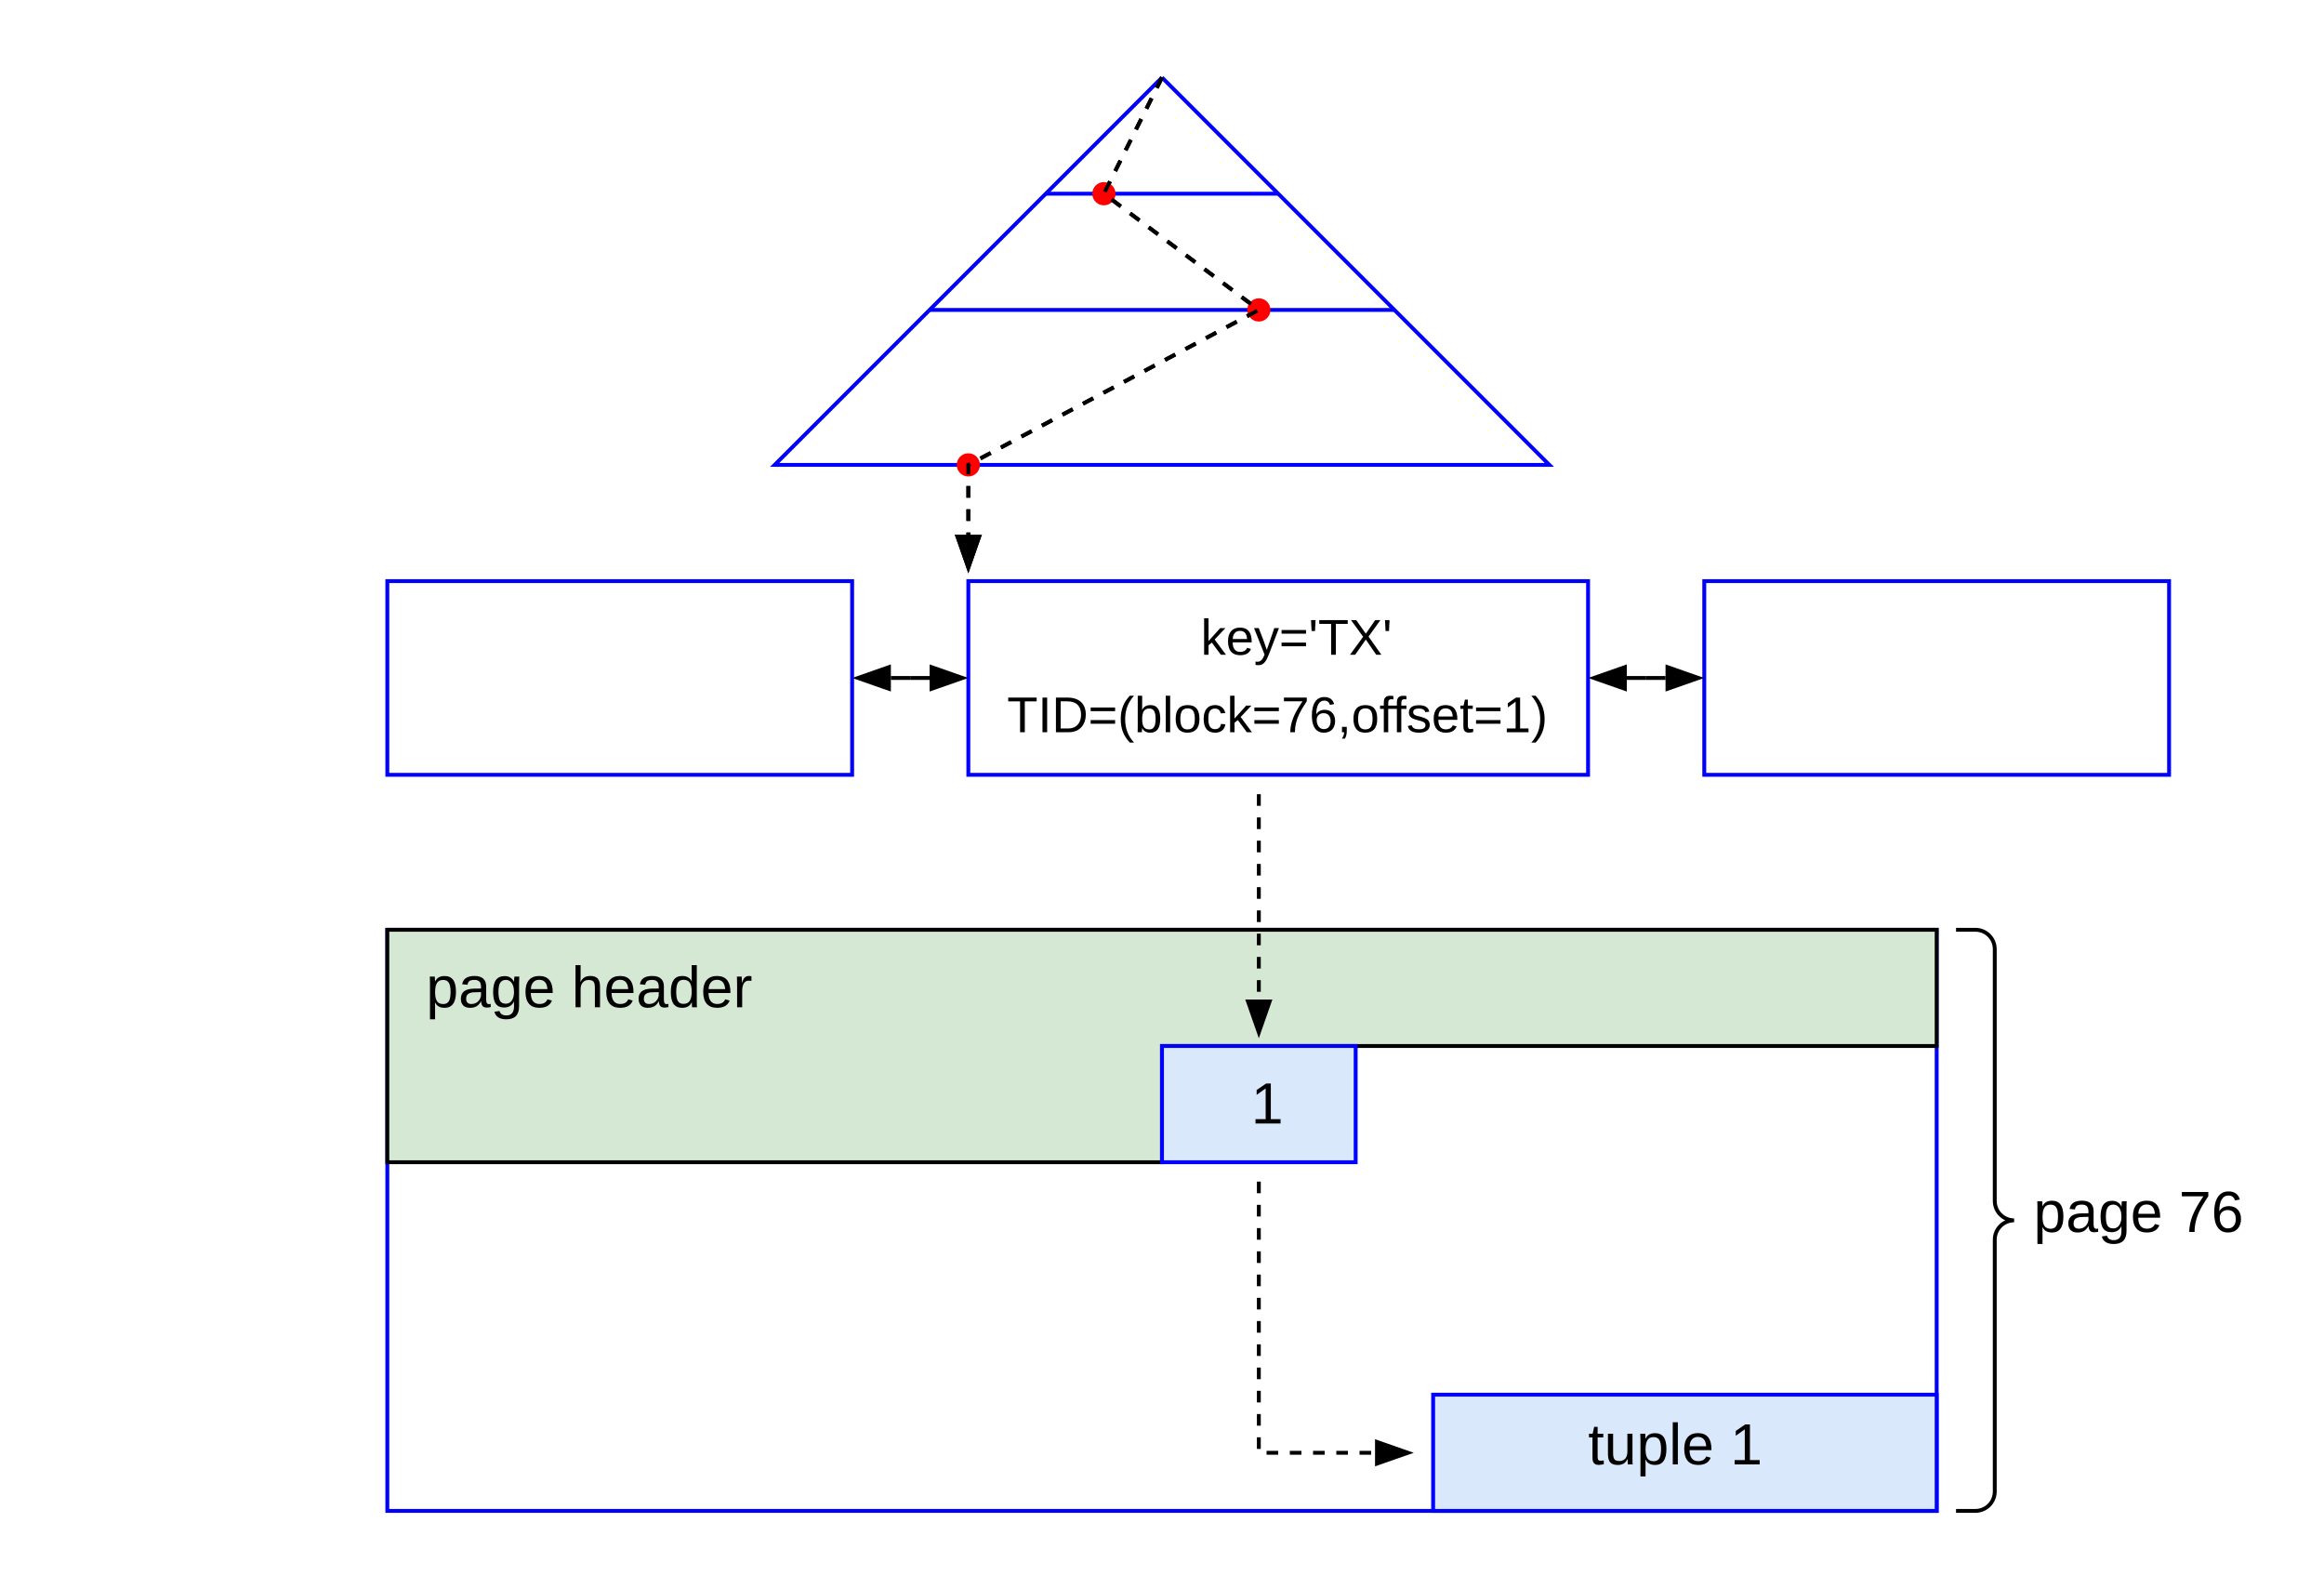
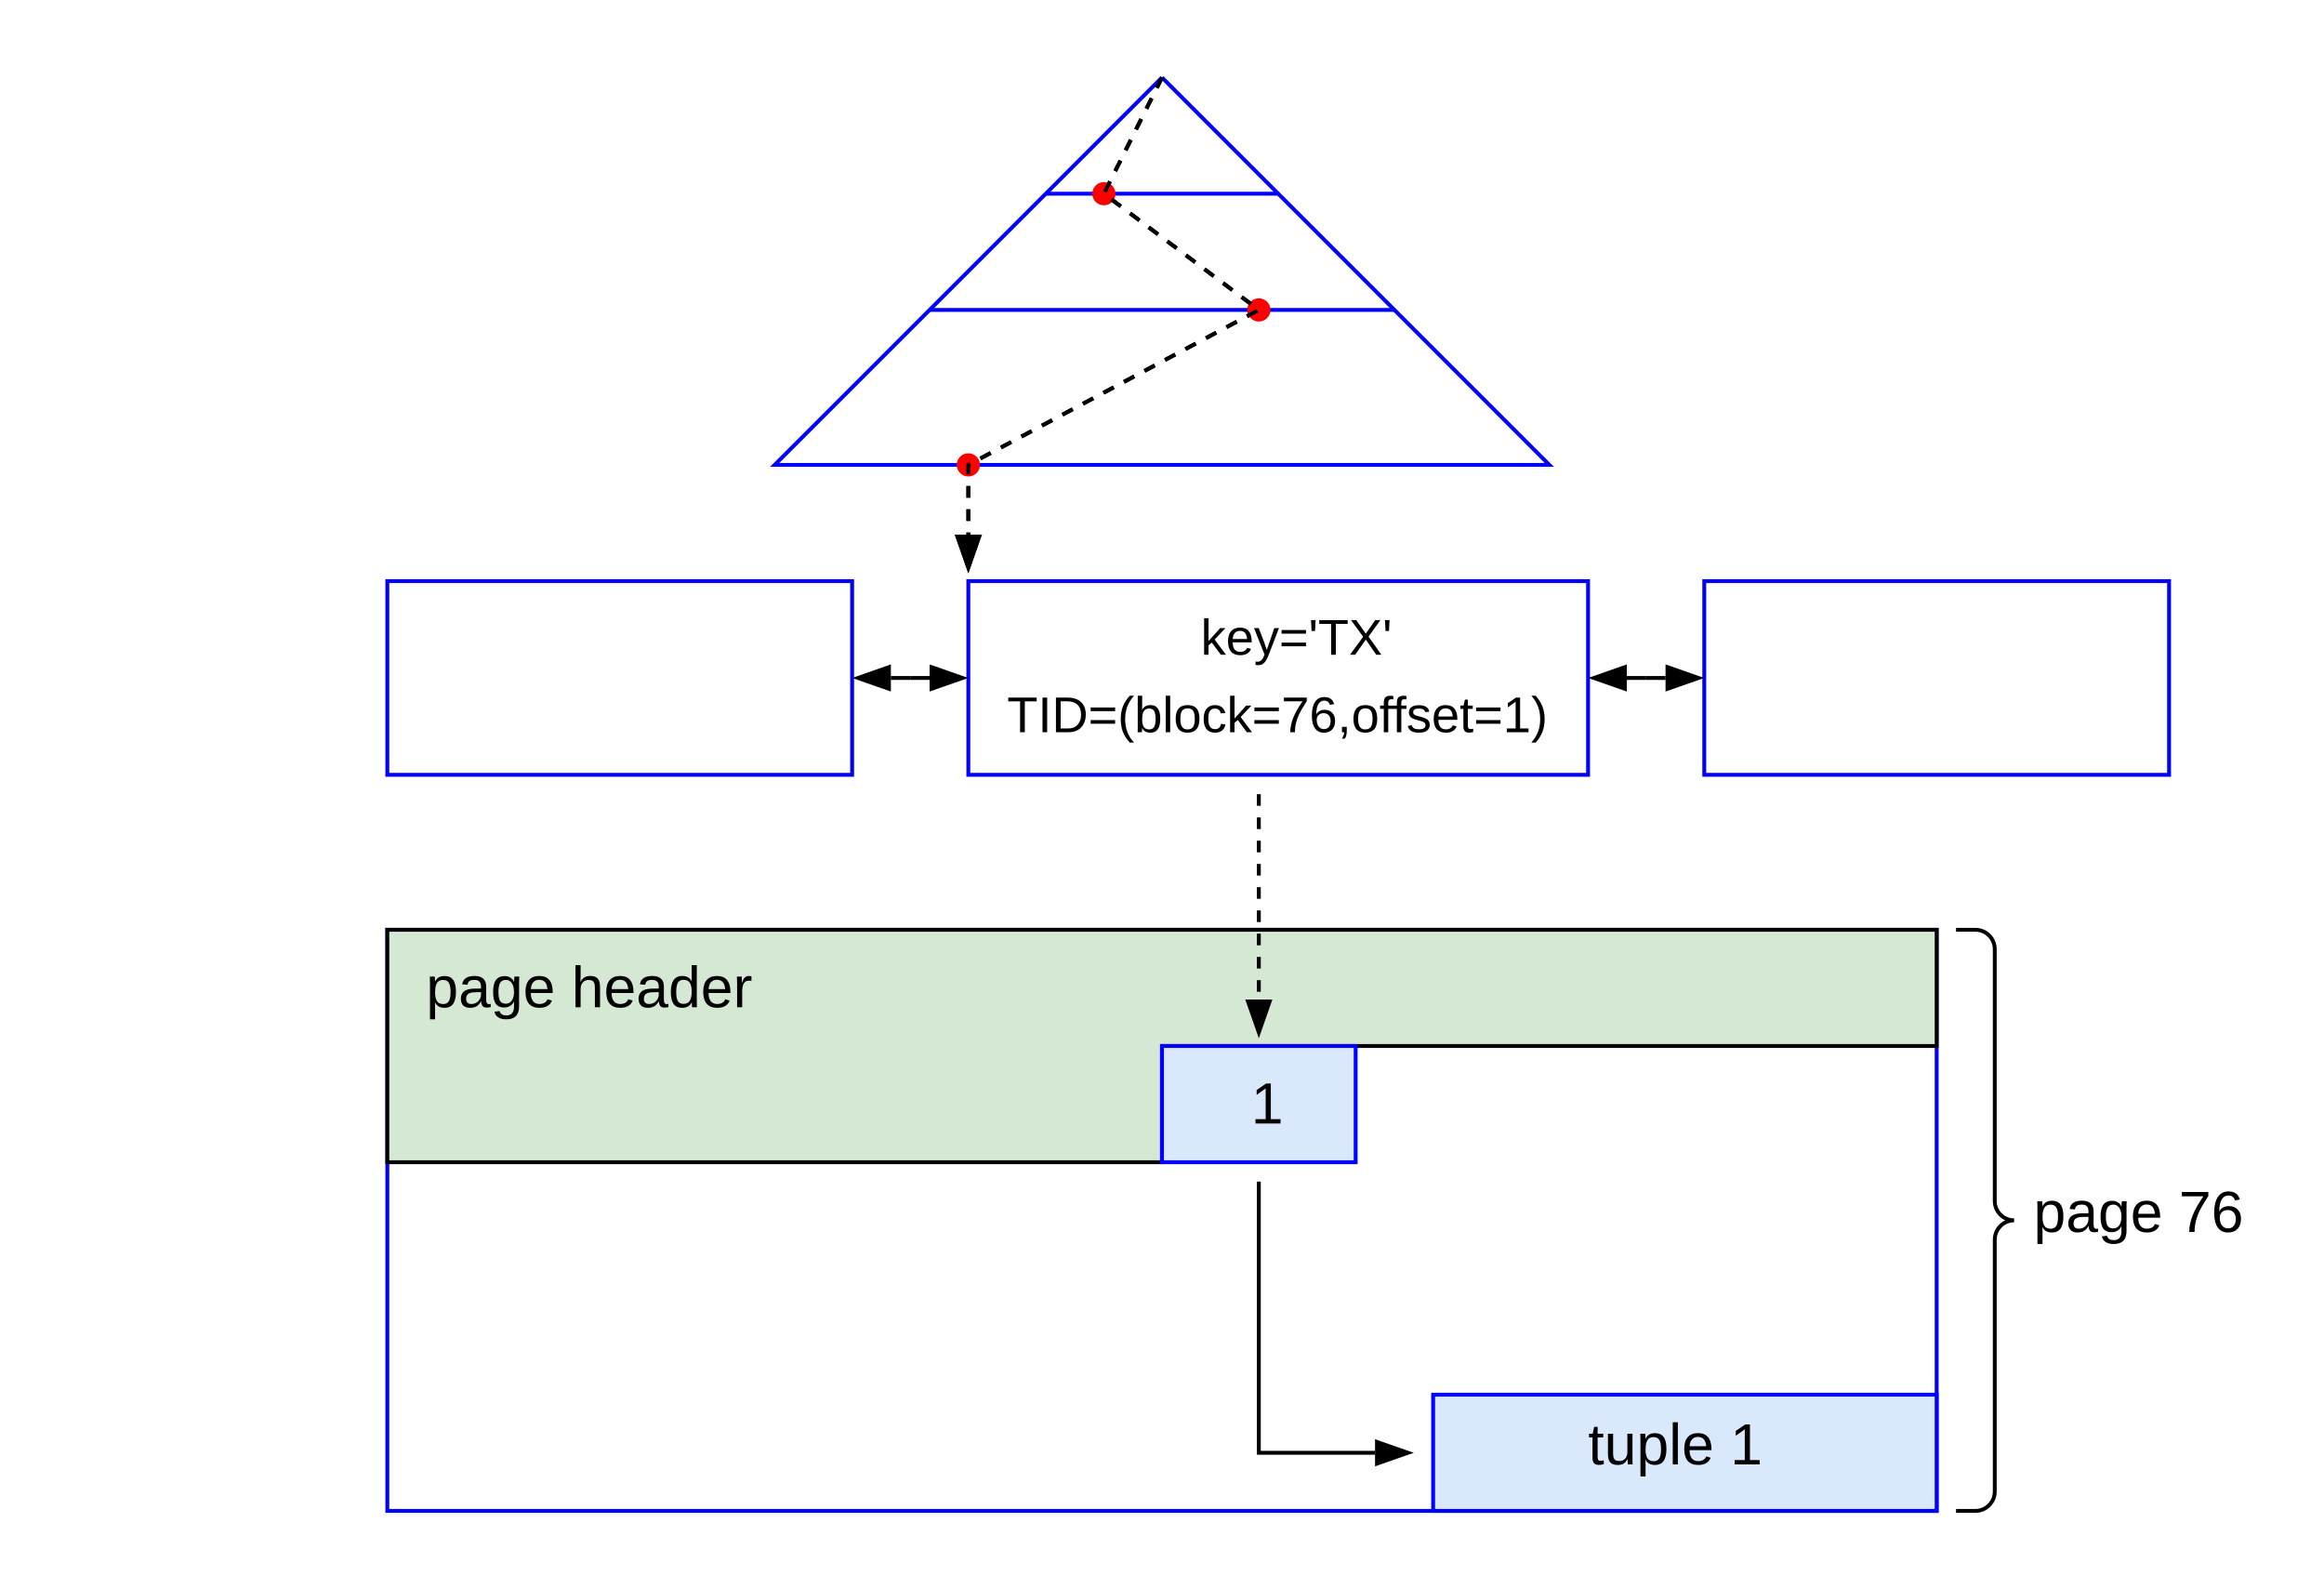
<svg xmlns="http://www.w3.org/2000/svg" version="1.1" width="600" height="410">
  <defs>
    <marker id="arrowhead" markerWidth="10" markerHeight="7" refX="0" refY="3.5" orient="auto">
      <polygon points="0 0, 10 3.5, 0 7" />
    </marker>
  </defs>
  <path d="M 300 20 l 100 100 h -200 l 100 -100" stroke="#0000FF" stroke-width="1" fill="none" />
  <path d="M 270 50 h 60 " stroke="#0000FF" stroke-width="1" fill="none" />
  <path d="M 240 80 h 120 " stroke="#0000FF" stroke-width="1" fill="none" />
  <path d="M 300 20 l -15 30 l 40 30 l -75 40 v 18" stroke="#000000" stroke-width="1" fill="none" stroke-dasharray="3,3" marker-end="url(#arrowhead)" />
  <circle cx="285" cy="50" r="2" fill="#FF0000" stroke="#FF0000" stroke-width="2" />
  <circle cx="325" cy="80" r="2" fill="#FF0000" stroke="#FF0000" stroke-width="2" />
  <circle cx="250" cy="120" r="2" fill="#FF0000" stroke="#FF0000" stroke-width="2" />
  <rect x="250" y="150" width="160" height="50" style="fill:none;stroke:#0000FF;stroke-width:1" />
  <text x="310" y="169" style="font-size:13px;font-family:'Arial'">key='TX'</text>
  <text x="260" y="189" style="font-size:13px;font-family:'Arial'">TID=(block=76,offset=1)</text>
  <path d="M 235 175 h -5" stroke="#000000" stroke-width="1" fill="none" marker-end="url(#arrowhead)" />
  <path d="M 235 175 h 5" stroke="#000000" stroke-width="1" fill="none" marker-end="url(#arrowhead)" />
  <rect x="100" y="150" width="120" height="50" style="fill:none;stroke:#0000FF;stroke-width:1" />
  <rect x="440" y="150" width="120" height="50" style="fill:none;stroke:#0000FF;stroke-width:1" />
  <path d="M 425 175 h -5" stroke="#000000" stroke-width="1" fill="none" marker-end="url(#arrowhead)" />
  <path d="M 425 175 h 5" stroke="#000000" stroke-width="1" fill="none" marker-end="url(#arrowhead)" />
  <path d="M 300 20 l -15 30 l 40 30 l -75 40 v 18" stroke="#000000" stroke-width="1" fill="none" stroke-dasharray="3,3" marker-end="url(#arrowhead)" />
  <rect x="100" y="240" width="400" height="150" style="fill:none;stroke:#0000FF;stroke-width:1" />
  <path d="M 100 240 h 400 v 30 h -200 v 30 h -200 v -60 z" stroke="#000000" stroke-width="1" fill="rgb(213,232,212)" />
  <rect x="300" y="270" width="50" height="30" style="fill:#DAE8FC;stroke:#0000FF;stroke-width:1" />
  <text x="110" y="260" style="font-size:15px;font-family:'Arial'">page header</text>
  <text x="323" y="290" style="font-size:15px;font-family:'Arial'">1</text>
  <rect x="370" y="360" width="130" height="30" style="fill:#DAE8FC;stroke:#0000FF;stroke-width:1" />
  <text x="410" y="378" style="font-size:15px;font-family:'Arial'">tuple 1</text>
  <path d="M 505 240 h 5 a 5 5 0 0 1 5 5 v 65 a 5 5 0 0 0 5 5 a 5 5 0 0 0 -5 5 v 65 a 5 5 0 0 1 -5 5 h -5" stroke="#000000" stroke-width="1" fill="none" />
  <text x="525" y="318" style="font-size:15px;font-family:'Arial'">page 76</text>
  <path d="M 325 205 V 258" stroke="#000000" stroke-width="1" fill="none" stroke-dasharray="3,3" marker-end="url(#arrowhead)" />
-   <path d="M 325 305 v 70 h 30" stroke="#000000" stroke-width="1" fill="none" stroke-dasharray="3,3" marker-end="url(#arrowhead)" />
+   <path d="M 325 305 v 70 h 30" stroke="#000000" stroke-width="1" fill="none" marker-end="url(#arrowhead)" />
</svg>
